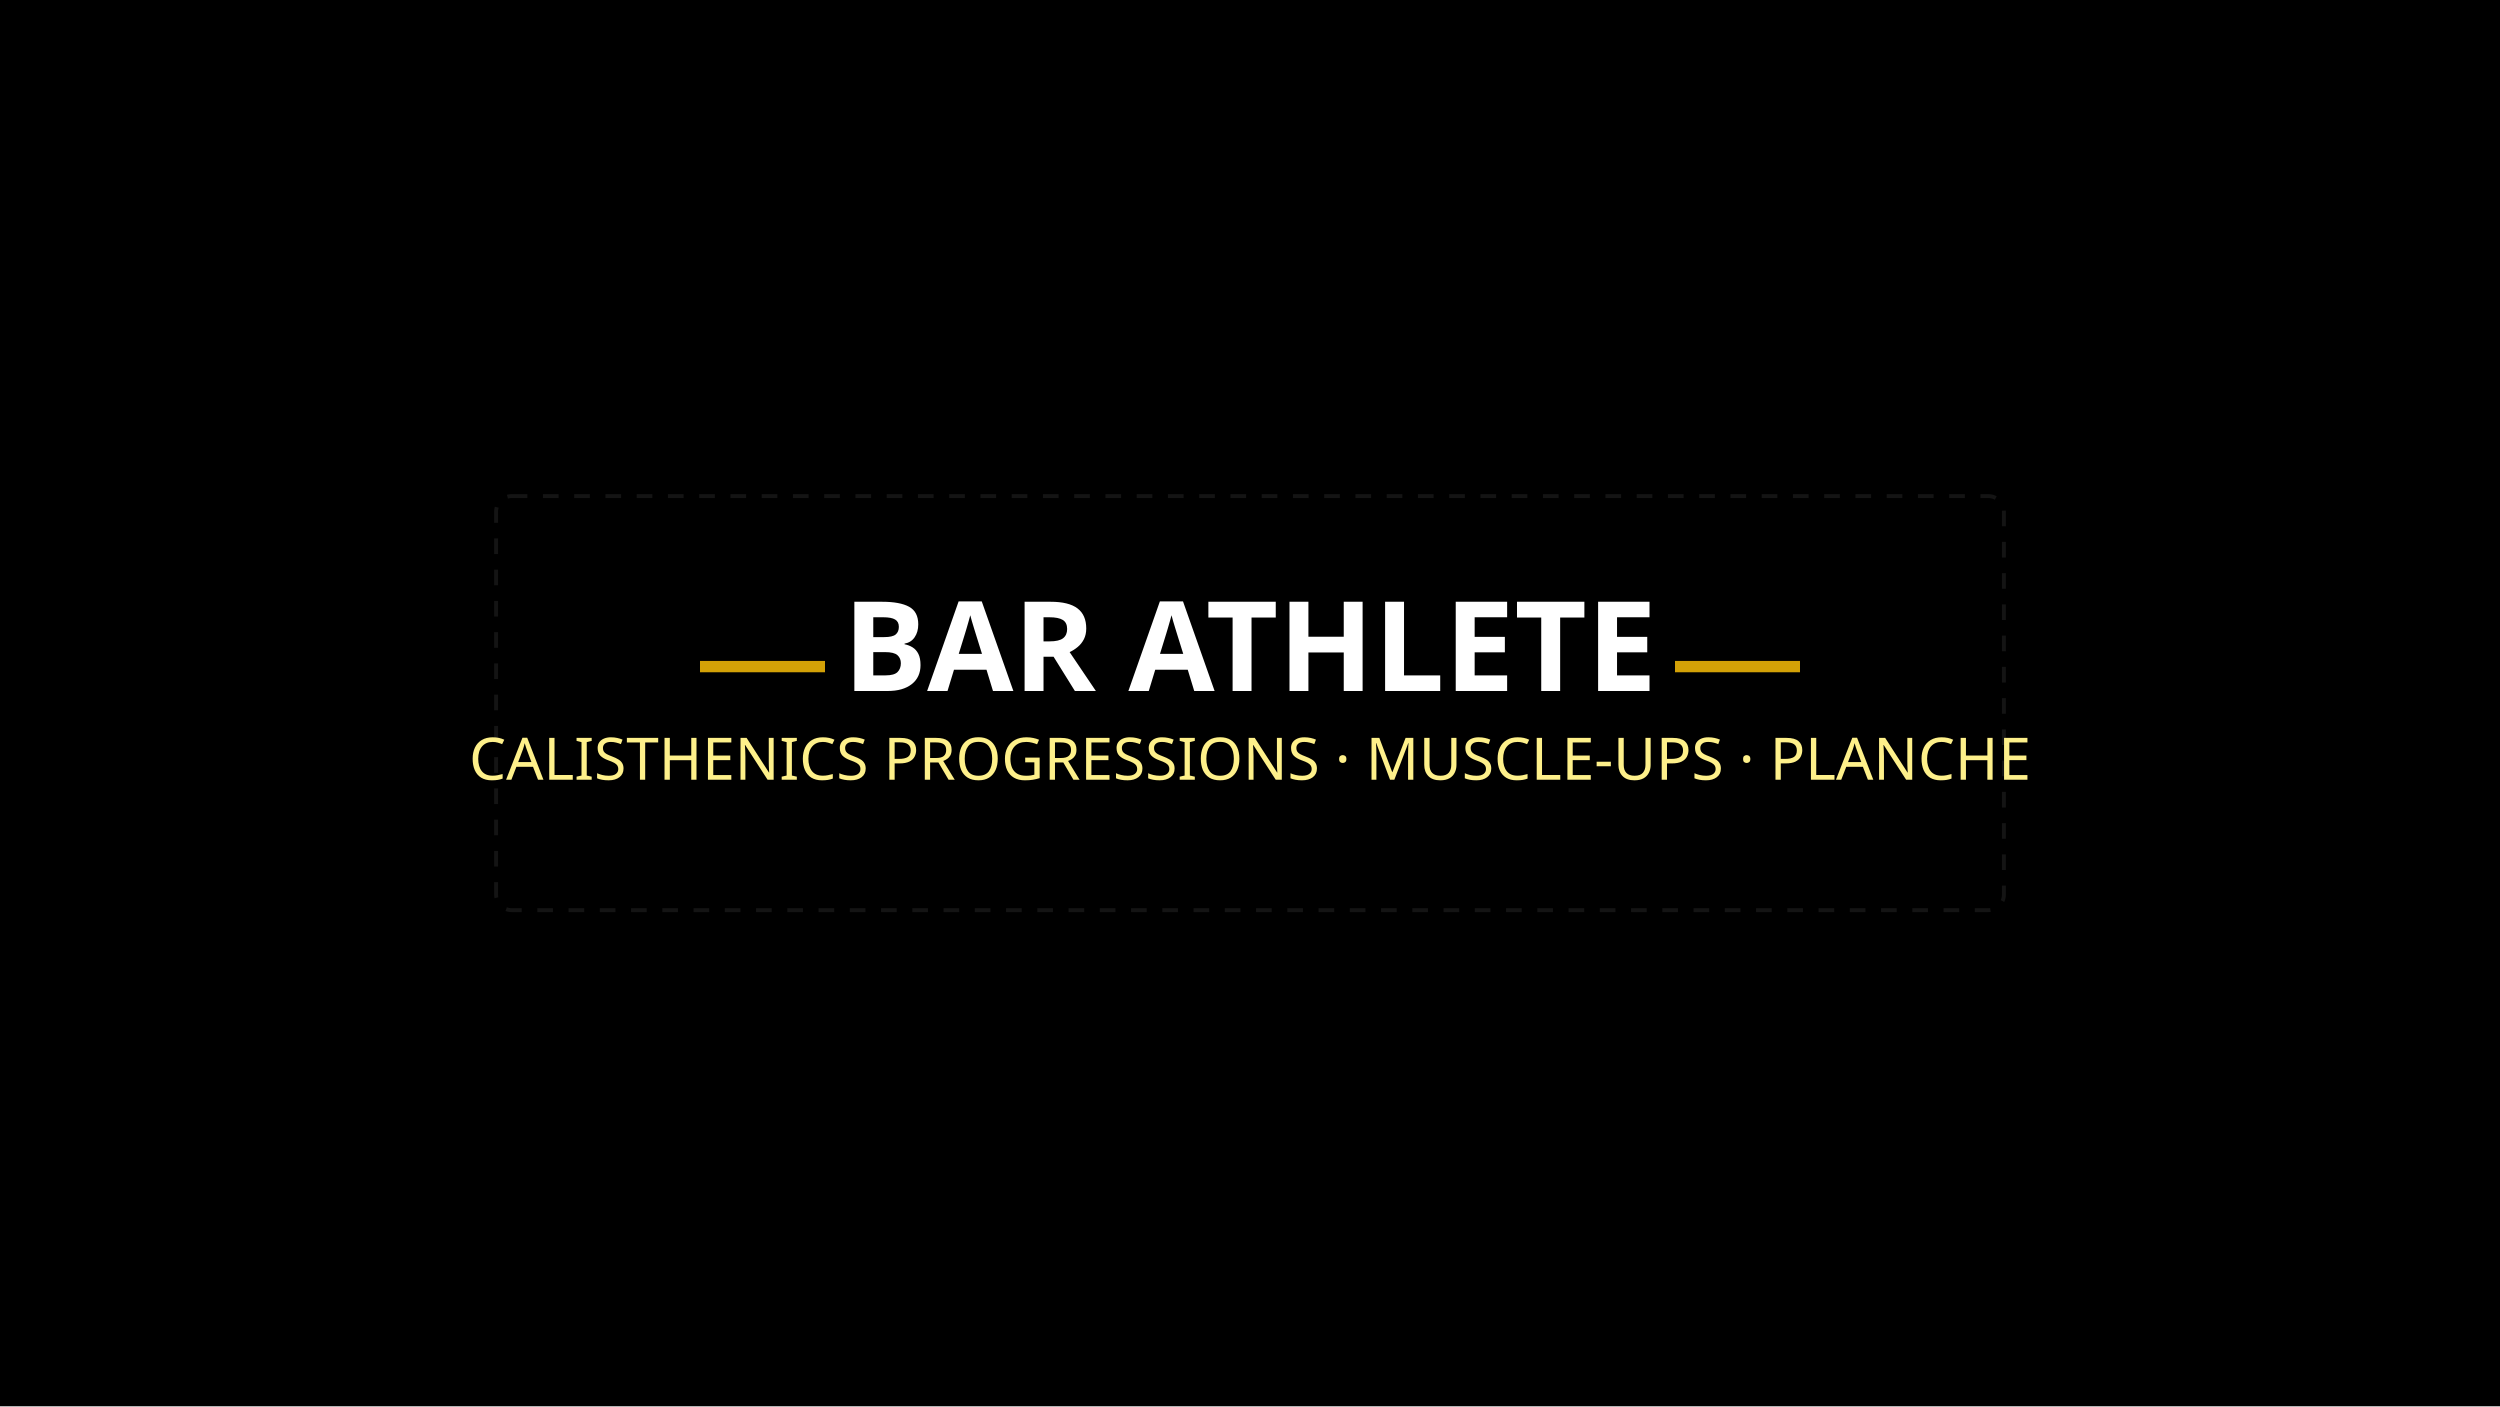
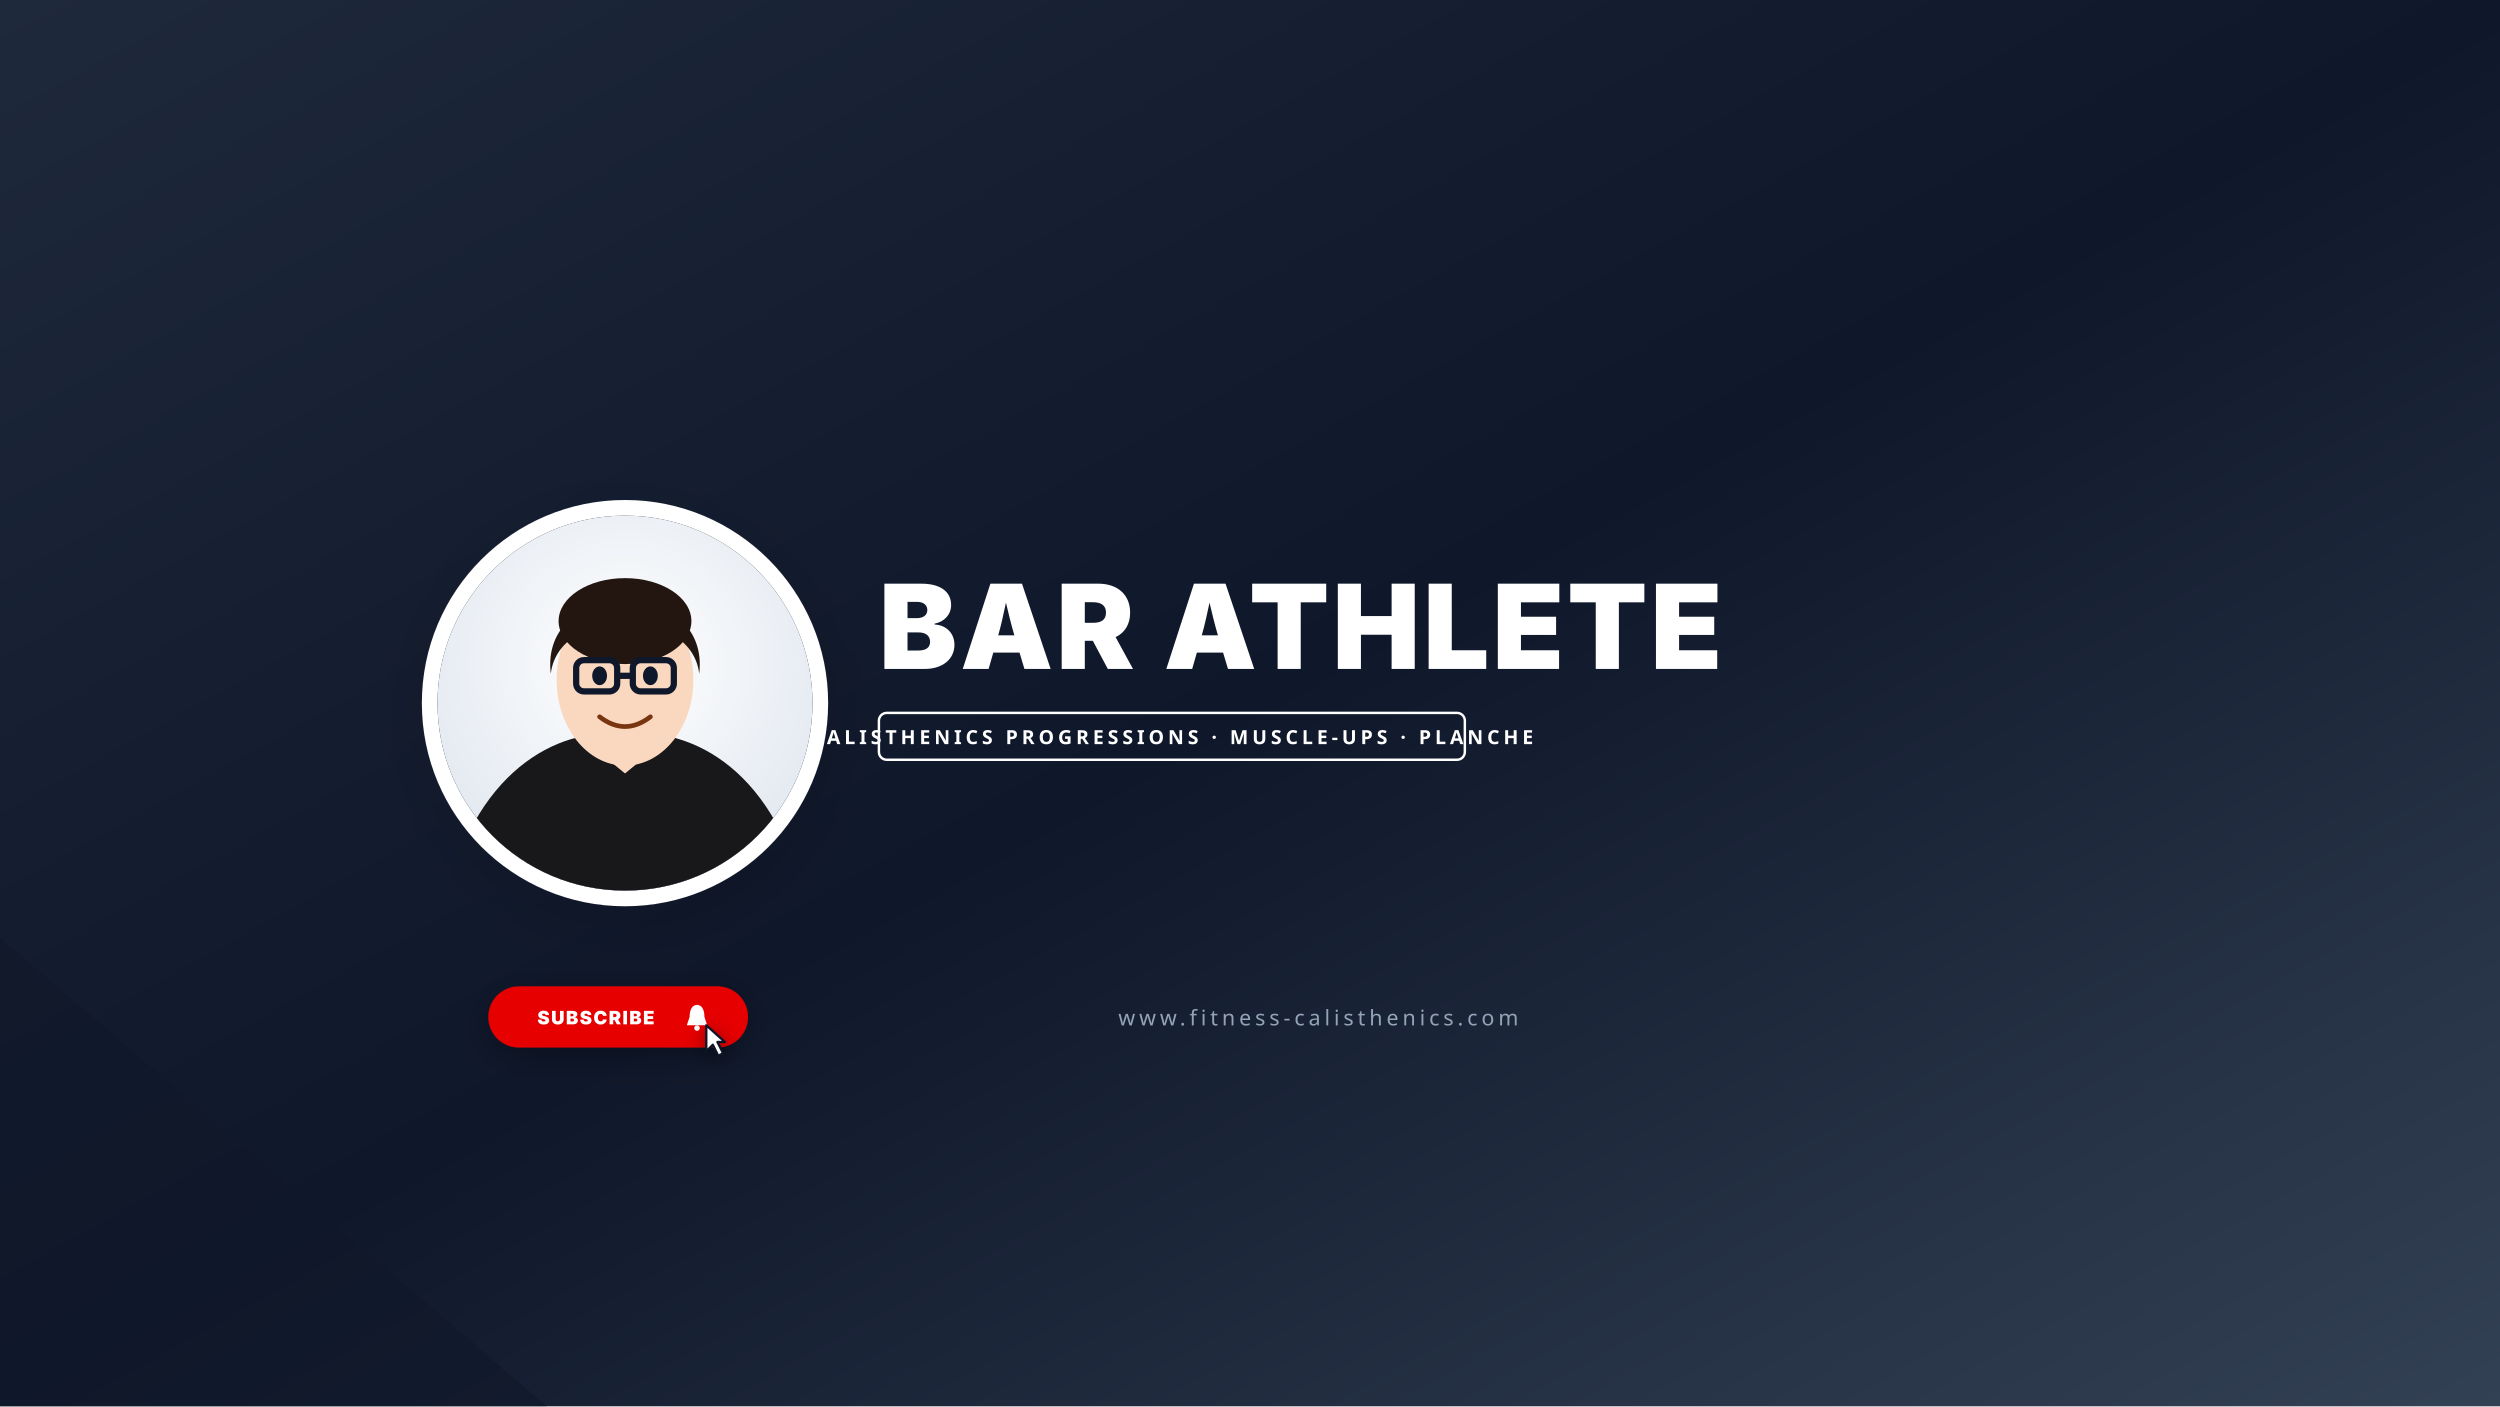
- <svg xmlns="http://www.w3.org/2000/svg" viewBox="0 0 640 360" width="640" height="360">
+ <svg xmlns="http://www.w3.org/2000/svg" viewBox="0 0 2560 1440" width="2560" height="1440">
  <defs>
+     <style>
+       @keyframes cursorClick {
+         0%, 100% { transform: translate(235px, 42px) scale(1); }
+         38% { transform: translate(230px, 36px) scale(1); }
+         46% { transform: translate(228px, 34px) scale(0.85); }
+         54% { transform: translate(230px, 36px) scale(1); }
+       }
+       @keyframes btnTap {
+         0%, 100% { transform: scale(1); }
+         46% { transform: scale(0.97); }
+         54% { transform: scale(1); }
+       }
+       @keyframes bellWiggle {
+         0%, 42%, 68%, 100% { transform: translate(225px, 33px) rotate(0deg); }
+         46% { transform: translate(225px, 33px) rotate(-20deg); }
+         50% { transform: translate(225px, 33px) rotate(20deg); }
+         54% { transform: translate(225px, 33px) rotate(-14deg); }
+         58% { transform: translate(225px, 33px) rotate(10deg); }
+         62% { transform: translate(225px, 33px) rotate(-4deg); }
+       }
+       @keyframes neonGlow {
+         0%, 100% { opacity: 0.88; filter: drop-shadow(0 0 8px currentColor); }
+         50% { opacity: 1; filter: drop-shadow(0 0 26px currentColor); }
+       }
+       @keyframes floatGently {
+         0%, 100% { transform: translateY(0); }
+         50% { transform: translateY(-14px); }
+       }
+       @keyframes eqBounce1 { 0%, 100% { height: 25px; y: -25px; } 50% { height: 75px; y: -75px; } }
+       @keyframes eqBounce2 { 0%, 100% { height: 65px; y: -65px; } 50% { height: 20px; y: -20px; } }
+       @keyframes eqBounce3 { 0%, 100% { height: 35px; y: -35px; } 50% { height: 85px; y: -85px; } }
+       @keyframes glitchTwitch {
+         0%, 88%, 100% { transform: translate(0, 0); }
+         90% { transform: translate(-6px, 2px); }
+         93% { transform: translate(5px, -2px); }
+         96% { transform: translate(-2px, 1px); }
+       }
+       .anim-cursor { animation: cursorClick 2.6s ease-in-out infinite; transform-origin: 0 0; }
+       .anim-btn { animation: btnTap 2.6s ease-in-out infinite; transform-origin: center; }
+       .anim-bell { animation: bellWiggle 2.6s ease-in-out infinite; transform-origin: 0 -12px; }
+       .anim-glow { animation: neonGlow 2.2s ease-in-out infinite; }
+       .anim-float { animation: floatGently 3.5s ease-in-out infinite; }
+       .anim-eq1 { animation: eqBounce1 0.8s ease-in-out infinite; }
+       .anim-eq2 { animation: eqBounce2 1.1s ease-in-out infinite; }
+       .anim-eq3 { animation: eqBounce3 0.9s ease-in-out infinite; }
+       .anim-glitch { animation: glitchTwitch 3.5s step-end infinite; }
+     </style>
    <linearGradient id="bg-fitness-calisthenics" x1="0%" y1="0%" x2="100%" y2="100%">
-       <stop offset="0%" stop-color="undefined" />
-       <stop offset="100%" stop-color="undefined" />
+       <stop offset="0%" stop-color="#1E293B" />
+       <stop offset="50%" stop-color="#0F172A" />
+       <stop offset="100%" stop-color="#334155" />
    </linearGradient>
  </defs>
-   <rect width="100%" height="100%" fill="url(#bg-fitness-calisthenics)" />
-   <rect x="127" y="127" width="386" height="106" fill="none" stroke="rgba(255,255,255,0.08)" stroke-dasharray="4 4" rx="4" />
-   <rect x="179.2" y="169.2" width="32.0" height="2.9" fill="#EAB308" opacity="0.9" />
-   <rect x="428.8" y="169.2" width="32.0" height="2.9" fill="#EAB308" opacity="0.9" />
-   <text x="50%" y="46.0%" text-anchor="middle" dominant-baseline="middle" fill="#FFFFFF" font-family="Switzer, sans-serif" font-size="32" font-weight="700">BAR ATHLETE</text>
-   <text x="50%" y="54.0%" text-anchor="middle" dominant-baseline="middle" fill="#FEF08A" font-family="Switzer, sans-serif" font-size="15" font-weight="500">CALISTHENICS PROGRESSIONS · MUSCLE-UPS · PLANCHE</text>
+   <rect width="2560" height="1440" fill="url(#bg-fitness-calisthenics)" />
+   <polygon points="0,960 560,1440 0,1440" fill="#0F172A" opacity="0.65" />
+   <g transform="translate(640, 720)">
+     <defs>
+       <clipPath id="av-clip-fitness-calisthenics">
+         <circle cx="0" cy="0" r="192" />
+       </clipPath>
+       <radialGradient id="av-grad-fitness-calisthenics" cx="50%" cy="40%" r="60%">
+         <stop offset="0%" stop-color="#FFFFFF" />
+         <stop offset="100%" stop-color="#E2E8F0" />
+       </radialGradient>
+     </defs>
+     <circle cx="0" cy="0" r="200" fill="none" stroke="#FFFFFF" stroke-width="16" filter="drop-shadow(0 14px 28px rgba(0,0,0,0.32))" />
+     <g clip-path="url(#av-clip-fitness-calisthenics)">
+       <rect x="-200" y="-200" width="400" height="400" fill="url(#av-grad-fitness-calisthenics)" />
+       <path d="M -184 200 C -150 60, -60 24, 0 32 C 60 24, 150 60, 184 200 Z" fill="#18181B" />
+       <path d="M -44 36 L 0 72 L 44 36 L 36 -10 L -36 -10 Z" fill="#FAD8C0" />
+       <ellipse cx="0" cy="-24" rx="70" ry="88" fill="#FAD8C0" />
+       <path d="M -76 -30 C -88 -130, 88 -130, 76 -30 C 68 -100, -68 -100, -76 -30 Z" fill="#231610" />
+       <ellipse cx="0" cy="-84" rx="68" ry="44" fill="#231610" />
+       <ellipse cx="-26" cy="-28" rx="7.6" ry="9.6" fill="#0F172A" />
+       <ellipse cx="26" cy="-28" rx="7.6" ry="9.6" fill="#0F172A" />
+       <path d="M -26 14 Q 0 34 26 14" fill="none" stroke="#78350F" stroke-width="4.8" stroke-linecap="round" />
+       <rect x="-50" y="-44" width="42" height="32" rx="8" fill="none" stroke="#0F172A" stroke-width="6.4" />
+       <rect x="8" y="-44" width="42" height="32" rx="8" fill="none" stroke="#0F172A" stroke-width="6.4" />
+       <line x1="-8" y1="-28" x2="8" y2="-28" stroke="#0F172A" stroke-width="6.4" />
+     </g>
+   </g>
+   <g transform="translate(900, 720)">
+     <text x="0" y="-35" fill="#FFFFFF" font-family="'Impact', 'Arial Black', -apple-system, sans-serif" font-size="120" font-weight="900" letter-spacing="3px">BAR ATHLETE</text>
+     <rect x="0" y="10" width="600" height="48" rx="8" fill="none" stroke="#FFFFFF" stroke-width="2.5" />
+     <text x="300" y="42" fill="#FFFFFF" font-family="system-ui, sans-serif" font-size="20" font-weight="800" letter-spacing="4px" text-anchor="middle">CALISTHENICS PROGRESSIONS · MUSCLE-UPS · PLANCHE</text>
+   </g>
+   <g transform="translate(500, 1010) scale(0.95)">
+     <g class="anim-btn">
+       <rect width="280" height="66" rx="33" fill="#E60000" filter="drop-shadow(0 8px 18px rgba(0,0,0,0.32))" />
+       <text x="116" y="41" fill="#FFFFFF" font-family="system-ui, -apple-system, sans-serif" font-size="20" font-weight="900" letter-spacing="1.5px" text-anchor="middle">SUBSCRIBE</text>
+     </g>
+     <g class="anim-bell" transform="translate(225, 33)">
+       <path d="M 0 -13 C -5 -13, -8 -8, -8 0 L -11 9 L 11 9 L 8 0 C 8 -8, 5 -13, 0 -13 Z" fill="#FFFFFF" />
+       <circle cx="0" cy="12" r="3" fill="#FFFFFF" />
+     </g>
+     <g class="anim-cursor" transform="translate(235, 42)">
+       <path d="M 0 0 L 0 28 L 7 21 L 13 33 L 18 30 L 12 18 L 20 18 Z" fill="#FFFFFF" stroke="#111827" stroke-width="2.5" stroke-linejoin="round" filter="drop-shadow(0 4px 10px rgba(0,0,0,0.45))" />
+     </g>
+   </g>
+   <text x="1350" y="1050" fill="#94A3B8" font-family="system-ui, sans-serif" font-size="22" letter-spacing="4px" text-anchor="middle">www.fitness-calisthenics.com</text>
</svg>
